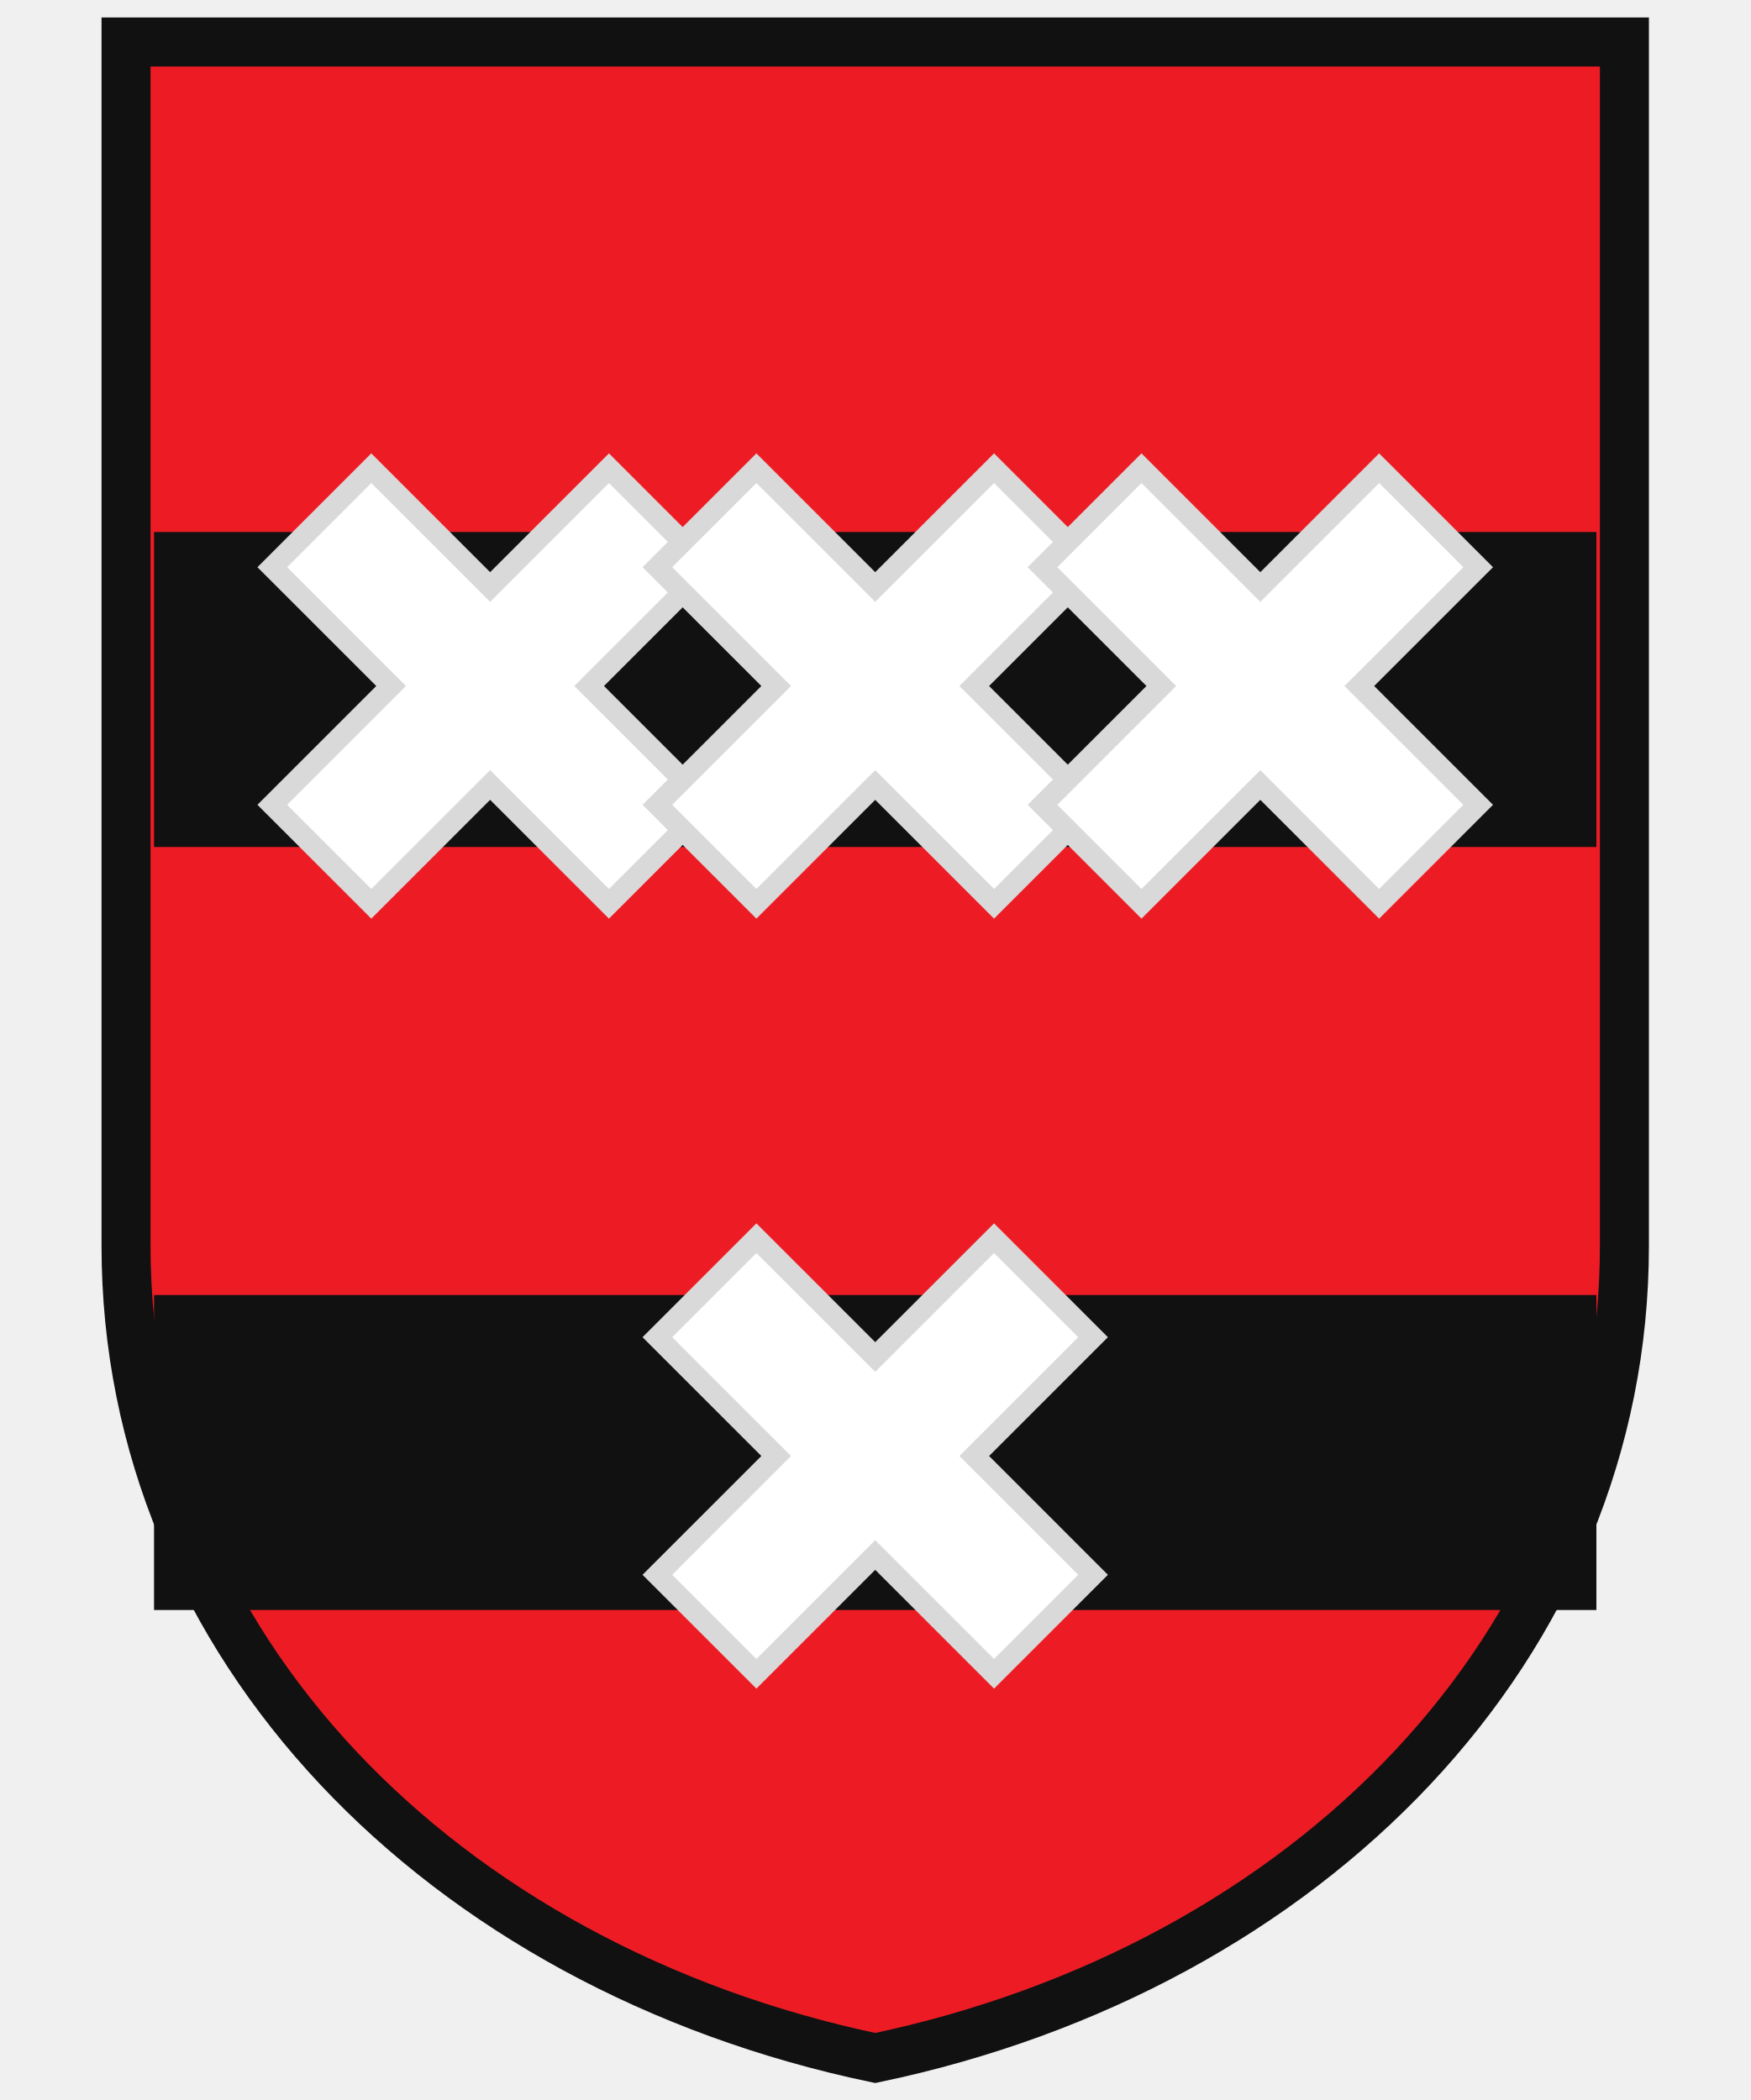
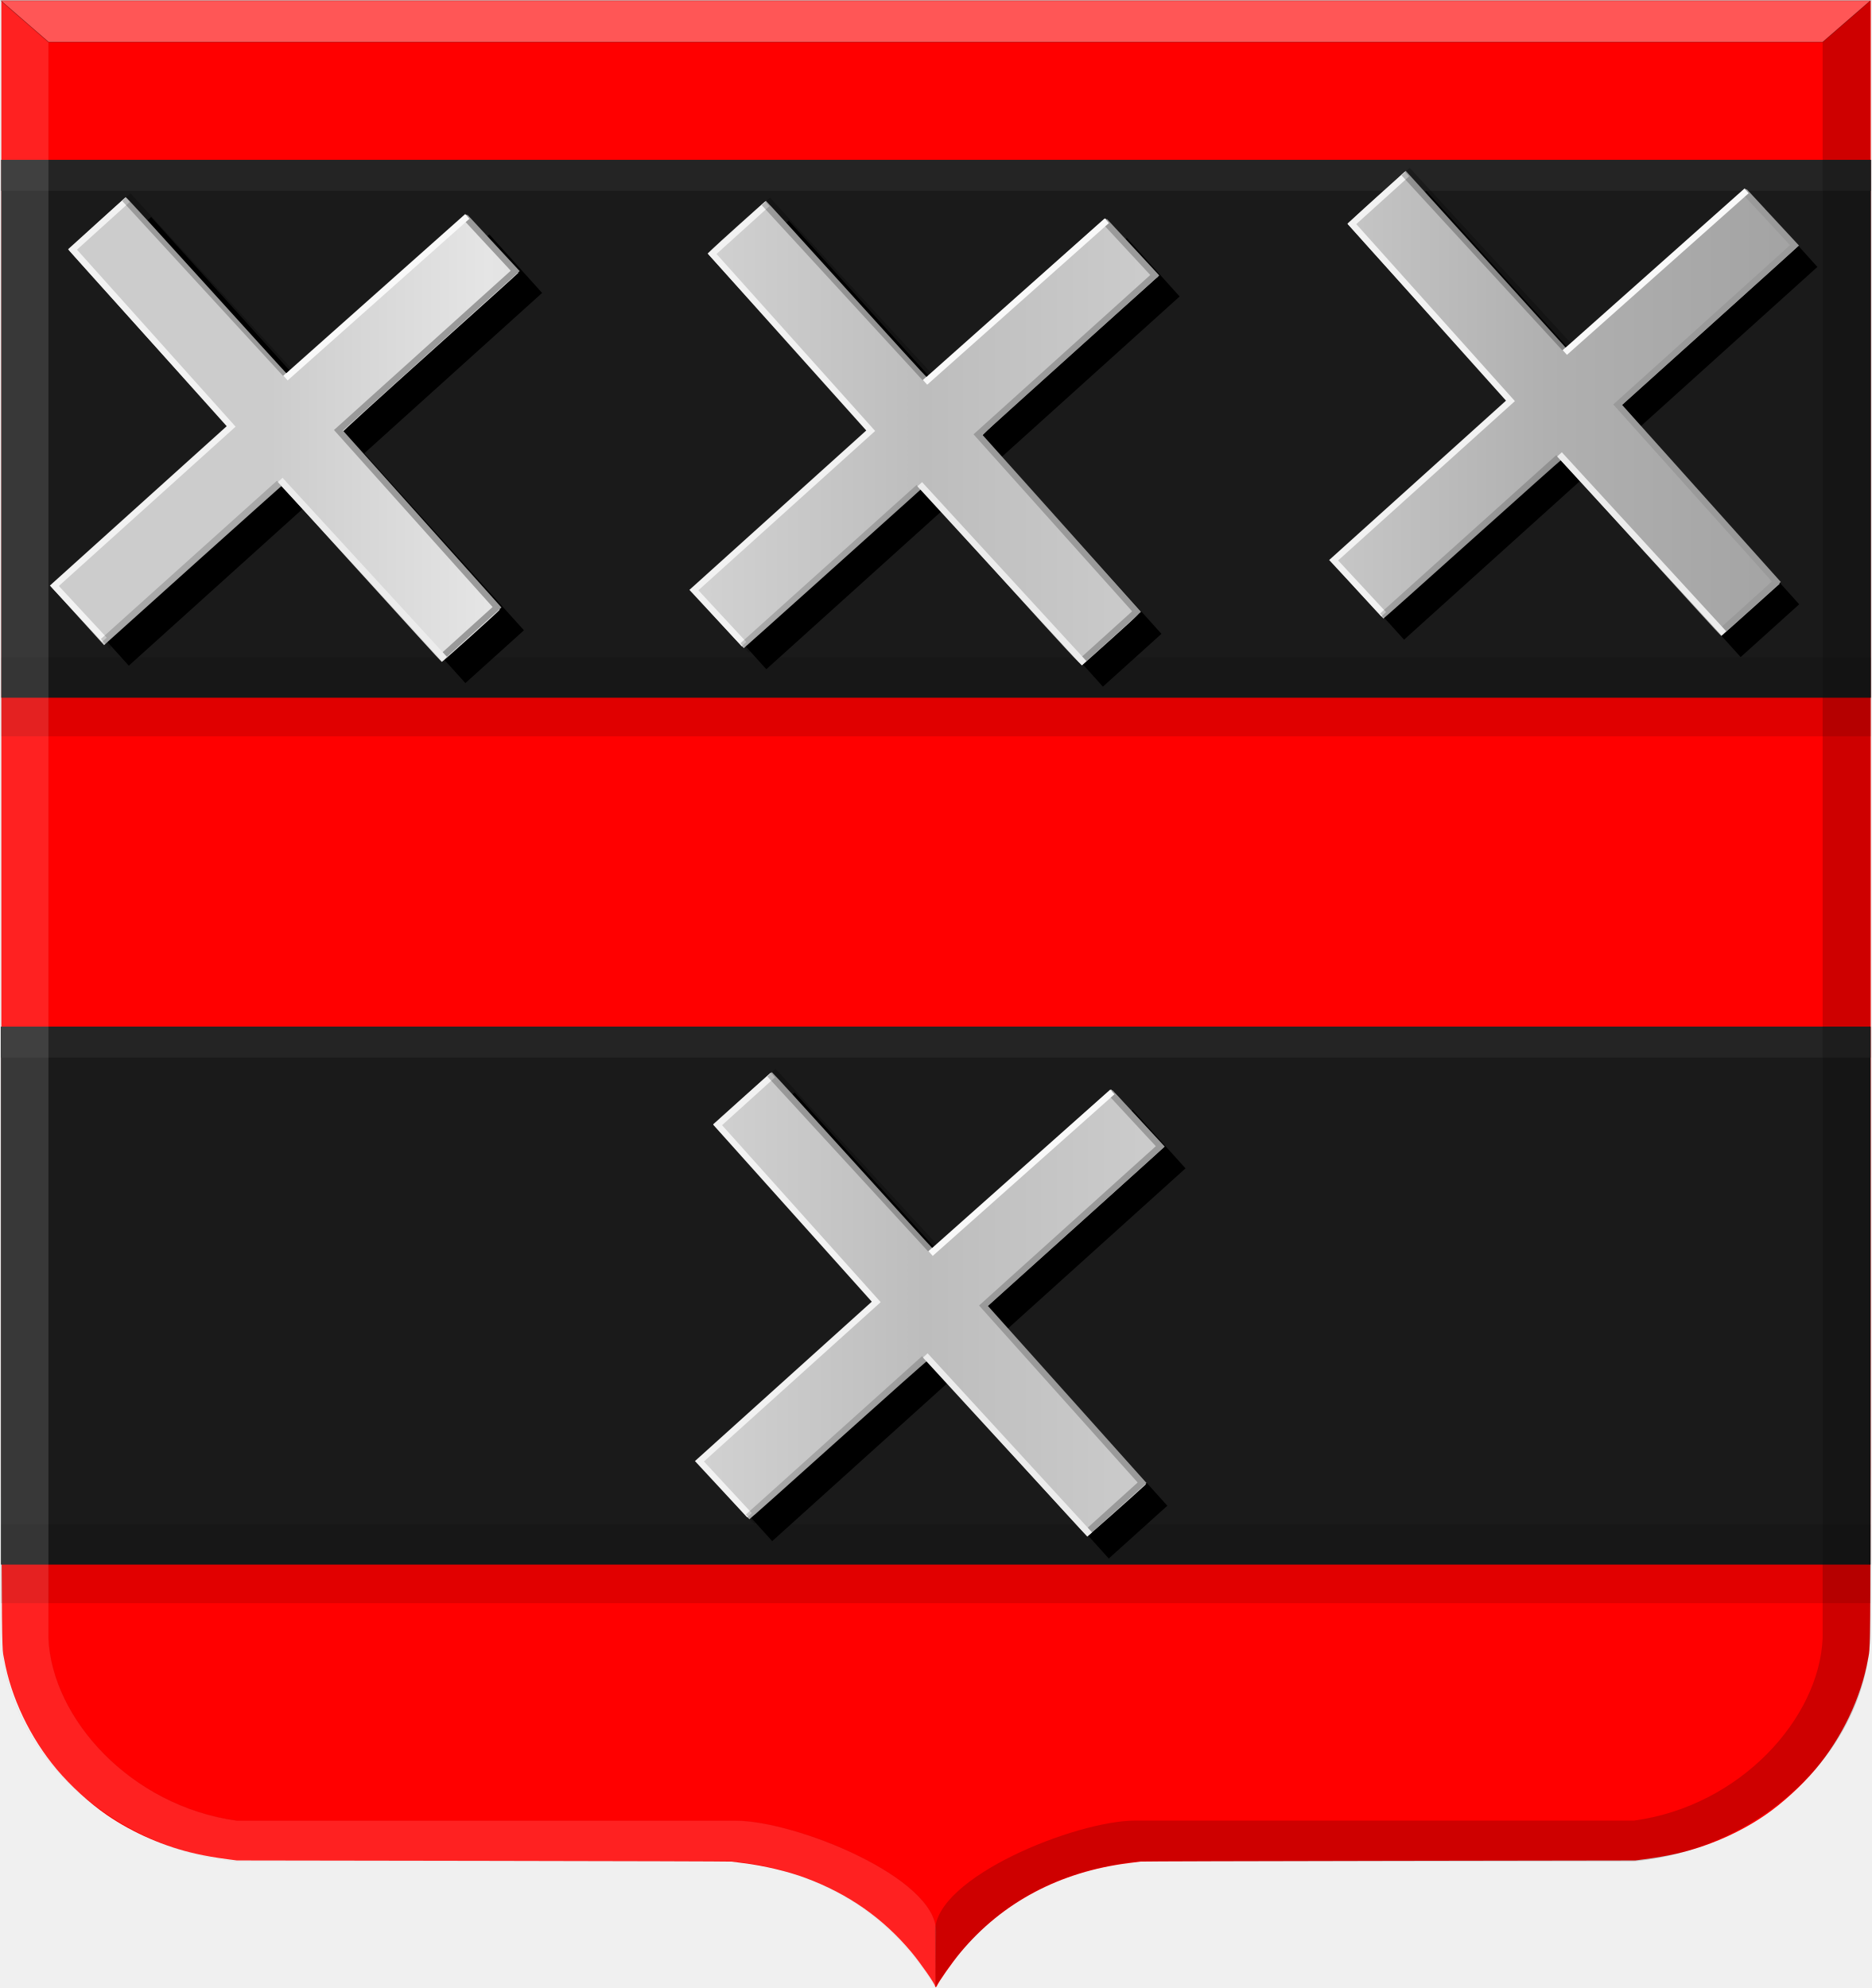
- <svg xmlns="http://www.w3.org/2000/svg" width="250" height="300" viewBox="0 0 250 300">
-   <path d="M18 6h214v172c0 57-45 103-107 116C63 281 18 235 18 178z" fill="#ed1c24" stroke="#111111" stroke-width="7" />
-   <path d="M22 76h206v45H22zM22 185h206v45H22z" fill="#111111" />
-   <defs>
-     <path id="amstelveen-cross" d="M-10-34H10V-10H34V10H10V34H-10V10H-34V-10H-10z" fill="#ffffff" stroke="#d9d9d9" stroke-width="3" transform="rotate(45)" />
+ <svg xmlns="http://www.w3.org/2000/svg" xmlns:xlink="http://www.w3.org/1999/xlink" width="296.688" height="315.219" id="svg93152" version="1.1">
+   <defs id="defs93154">
+     <linearGradient xlink:href="#linearGradient4070-8-2-8-8-7" id="linearGradient92740" x1="-304.992" y1="1088.34" x2="812.02" y2="1088.34" gradientUnits="userSpaceOnUse" gradientTransform="matrix(-0.247831,0,0,0.2335213,403.8545,147.4173)" />
+     <linearGradient id="linearGradient4070-8-2-8-8-7">
+       <stop id="stop4072-1-2-6-4-1" offset="0" style="stop-color:#a3a3a3;stop-opacity:1;" />
+       <stop id="stop4074-8-0-7-0-4" offset="0.143" style="stop-color:#b0b0b0;stop-opacity:1;" />
+       <stop style="stop-color:#d1d1d1;stop-opacity:1;" offset="0.321" id="stop4076-6-1-0-3-7" />
+       <stop id="stop4078-0-2-8-7-6" offset="0.5" style="stop-color:#bdbdbd;stop-opacity:1;" />
+       <stop style="stop-color:#e5e5e5;stop-opacity:1;" offset="0.75" id="stop4080-2-7-1-8-8" />
+       <stop id="stop4082-4-7-8-3-2" offset="0.875" style="stop-color:#cccccc;stop-opacity:1;" />
+       <stop style="stop-color:#cccccc;stop-opacity:1;" offset="1" id="stop4084-9-0-3-1-3" />
+     </linearGradient>
  </defs>
-   <use href="#amstelveen-cross" x="70" y="98" />
-   <use href="#amstelveen-cross" x="125" y="98" />
-   <use href="#amstelveen-cross" x="180" y="98" />
-   <use href="#amstelveen-cross" x="125" y="208" />
+   <g id="layer1" transform="translate(-194.5,-266.2188)">
+     <path id="path15028-58-75-5" d="m 342.768,581.168 c 0,-0.347 -2.31,-3.672 -3.754,-5.402 -4.485,-5.377 -10.006,-9.254 -16.769,-11.775 -2.8,-1.044 -6.569,-1.943 -9.899,-2.361 -0.77,-0.097 -1.596,-0.203 -1.835,-0.236 -0.239,-0.033 -17.992,-0.087 -39.452,-0.12 l -39.017,-0.06 -1.4,-0.187 c -2.082,-0.278 -3.454,-0.515 -5.014,-0.865 -5.004,-1.122 -10.006,-3.288 -14.157,-6.131 -2.711,-1.856 -5.764,-4.636 -7.976,-7.261 -4.22,-5.008 -7.273,-11.417 -8.349,-17.528 -0.453,-2.571 -0.427,5.492 -0.429,-133.001 l 0,-129.926 148.197,0 148.197,0 0,129.926 c 0,138.493 0.024,130.43 -0.429,133.001 -1.076,6.112 -4.129,12.52 -8.349,17.528 -2.212,2.625 -5.266,5.405 -7.976,7.261 -4.156,2.846 -9.148,5.007 -14.157,6.131 -1.559,0.35 -2.931,0.586 -5.014,0.865 l -1.4,0.187 -39.017,0.06 c -21.459,0.033 -39.213,0.086 -39.452,0.12 -0.239,0.033 -1.065,0.139 -1.835,0.236 -10.915,1.372 -20.07,6.225 -26.668,14.136 -1.305,1.565 -3.508,4.7 -3.782,5.381 -0.076,0.189 -0.261,0.203 -0.261,0.021 z" style="fill:#ff0000;fill-opacity:1" />
+     <rect style="fill:#1a1a1a;fill-opacity:1;stroke:none" id="rect92589" width="296.436" height="85.285" x="194.705" y="291.565" />
+     <rect style="fill:#1a1a1a;fill-opacity:1;stroke:none" id="rect92589-2" width="296.436" height="85.285" x="194.648" y="429.017" />
+     <rect style="fill:#242424;fill-opacity:1;stroke:none" id="rect92591-2" width="296.436" height="4.9" x="194.645" y="429.019" />
+     <rect style="fill:#000000;fill-opacity:0.118;stroke:none" id="rect92593-5" width="296.436" height="12.5" x="194.648" y="507.921" />
+     <rect style="fill:#242424;fill-opacity:1;stroke:none" id="rect92591" width="296.436" height="4.9" x="194.701" y="291.567" />
+     <rect style="fill:#000000;fill-opacity:0.123;stroke:none" id="rect92593" width="296.436" height="12.5" x="194.705" y="370.469" />
+     <rect style="fill:#000000;fill-opacity:1;stroke:none" id="rect92619" width="88.25" height="12.5" x="369.556" y="39.12" transform="matrix(0.6697594,0.7425782,-0.7425782,0.6697594,0,0)" />
+     <rect style="fill:#000000;fill-opacity:1;stroke:none" id="rect92619-8" width="88.25" height="12.5" x="-89.402" y="407.515" transform="matrix(0.7425782,-0.6697594,0.6697594,0.7425782,0,0)" />
+     <rect style="fill:#000000;fill-opacity:1;stroke:none" id="rect92619-6" width="88.25" height="12.5" x="501.918" y="-113.788" transform="matrix(0.6697594,0.7425782,-0.7425782,0.6697594,0,0)" />
+     <rect style="fill:#000000;fill-opacity:1;stroke:none" id="rect92619-8-9" width="88.25" height="12.5" x="63.506" y="539.876" transform="matrix(0.7425782,-0.6697594,0.6697594,0.7425782,0,0)" />
+     <rect style="fill:#000000;fill-opacity:1;stroke:none" id="rect92619-5" width="88.25" height="12.5" x="437.673" y="-35.564" transform="matrix(0.6697594,0.7425782,-0.7425782,0.6697594,0,0)" />
+     <rect style="fill:#000000;fill-opacity:1;stroke:none" id="rect92619-8-0" width="88.25" height="12.5" x="-14.718" y="475.632" transform="matrix(0.7425782,-0.6697594,0.6697594,0.7425782,0,0)" />
+     <rect style="fill:#000000;fill-opacity:1;stroke:none" id="rect92619-58" width="88.25" height="12.5" x="540.958" y="56.337" transform="matrix(0.6697594,0.7425782,-0.7425782,0.6697594,0,0)" />
+     <rect style="fill:#000000;fill-opacity:1;stroke:none" id="rect92619-8-1" width="88.25" height="12.5" x="-106.619" y="578.917" transform="matrix(0.7425782,-0.6697594,0.6697594,0.7425782,0,0)" />
+     <path style="fill:url(#linearGradient92740);fill-opacity:1" d="m 354.194,495.939 c -6.914,-7.634 -12.617,-13.905 -12.673,-13.936 -0.057,-0.031 -6.406,5.611 -14.109,12.537 -7.703,6.927 -14.045,12.581 -14.092,12.566 -0.047,-0.017 -1.95,-2.089 -4.227,-4.607 l -4.141,-4.579 0.366,-0.344 c 0.201,-0.189 6.532,-5.879 14.069,-12.643 l 13.703,-12.299 -12.44,-13.744 c -6.842,-7.559 -12.583,-13.892 -12.758,-14.073 l -0.318,-0.329 4.601,-4.131 c 2.531,-2.272 4.649,-4.131 4.708,-4.131 0.059,0 5.793,6.279 12.743,13.953 6.95,7.674 12.685,13.969 12.744,13.988 0.059,0.018 6.429,-5.643 14.156,-12.583 7.727,-6.94 14.091,-12.618 14.144,-12.618 0.115,0 8.315,9.04 8.315,9.166 0,0.048 -6.344,5.786 -14.098,12.749 l -14.098,12.662 0.76,0.838 c 0.418,0.461 6.131,6.77 12.696,14.019 l 11.936,13.181 -0.3,0.279 c -1.928,1.79 -8.897,7.957 -8.992,7.957 -0.069,0 -5.782,-6.246 -12.696,-13.879 z m -0.977,-138.155 -12.677,-14.006 -1.727,1.56 c -6.218,5.616 -26.292,23.611 -26.369,23.639 -0.051,0.018 -1.97,-2.038 -4.262,-4.568 l -4.169,-4.602 0.377,-0.354 c 0.207,-0.195 6.518,-5.866 14.023,-12.603 7.505,-6.737 13.646,-12.292 13.645,-12.344 -4.9e-4,-0.052 -5.64,-6.322 -12.533,-13.933 -6.893,-7.611 -12.607,-13.925 -12.697,-14.031 -0.14,-0.165 0.515,-0.804 4.431,-4.321 2.527,-2.27 4.633,-4.139 4.68,-4.152 0.047,-0.014 5.788,6.28 12.759,13.986 6.97,7.705 12.717,14.01 12.771,14.01 0.054,0 6.421,-5.679 14.149,-12.619 7.728,-6.941 14.098,-12.603 14.155,-12.584 0.057,0.02 1.967,2.094 4.243,4.61 l 4.139,4.575 -0.331,0.268 c -0.182,0.147 -6.547,5.855 -14.145,12.684 -12.085,10.862 -13.792,12.442 -13.639,12.616 0.264,0.299 24.689,27.302 24.963,27.598 0.233,0.252 0.164,0.321 -4.218,4.269 -2.45,2.207 -4.553,4.08 -4.672,4.162 -0.188,0.129 -1.914,-1.725 -12.895,-13.857 z m -101.398,-0.565 c -6.947,-7.674 -12.668,-13.938 -12.713,-13.921 -0.067,0.026 -25.258,22.619 -27.427,24.598 l -0.675,0.616 -3.784,-4.18 c -2.081,-2.299 -3.97,-4.387 -4.197,-4.639 l -0.412,-0.458 14.081,-12.647 14.081,-12.647 -0.39,-0.402 c -1.061,-1.095 -24.925,-27.521 -24.98,-27.662 -0.056,-0.141 8.77,-8.219 9.102,-8.331 0.062,-0.02 5.817,6.269 12.79,13.978 6.973,7.709 12.71,14.019 12.748,14.023 0.038,0.004 6.422,-5.7 14.186,-12.677 7.764,-6.976 14.131,-12.668 14.148,-12.648 0.017,0.02 1.894,2.095 4.172,4.611 2.278,2.516 4.136,4.609 4.131,4.651 -0.006,0.042 -6.339,5.753 -14.074,12.69 -8.023,7.196 -14.036,12.681 -14.001,12.772 0.034,0.087 5.705,6.388 12.601,14.003 6.896,7.614 12.539,13.888 12.539,13.941 0,0.12 -9.067,8.284 -9.199,8.283 -0.052,-6.9e-4 -5.779,-6.28 -12.726,-13.954 z m 202.887,-4.074 c -6.946,-7.673 -12.671,-13.953 -12.722,-13.954 -0.051,-0.001 -6.381,5.646 -14.067,12.549 -7.686,6.904 -14.017,12.552 -14.068,12.552 -0.128,0 -8.293,-9.022 -8.293,-9.163 0,-0.062 6.273,-5.748 13.94,-12.634 7.667,-6.886 13.94,-12.59 13.94,-12.674 0,-0.084 -5.655,-6.394 -12.566,-14.021 -6.911,-7.627 -12.607,-13.934 -12.658,-14.014 -0.057,-0.09 1.695,-1.75 4.544,-4.307 l 4.636,-4.161 12.603,13.913 c 6.932,7.652 12.665,13.993 12.741,14.09 0.109,0.141 3.071,-2.457 14.267,-12.514 7.771,-6.98 14.159,-12.688 14.195,-12.683 0.145,0.018 8.265,9.112 8.241,9.231 -0.013,0.07 -6.306,5.767 -13.983,12.66 -7.677,6.893 -14.006,12.577 -14.065,12.631 -0.081,0.074 18.082,20.287 24.406,27.159 l 0.891,0.969 -4.595,4.129 c -2.527,2.271 -4.632,4.143 -4.677,4.161 -0.045,0.018 -5.766,-6.246 -12.713,-13.919 z" id="path92732" />
+     <path style="fill:none;stroke:#f2f2f2;stroke-width:1px;stroke-linecap:butt;stroke-linejoin:miter;stroke-opacity:1" d="m 316.154,298.541 -8.75,7.911 25.146,28.063 -28.03,25.267 7.938,8.563" id="path92742" />
+     <path style="fill:none;stroke:#9a9a9a;stroke-width:1px;stroke-linecap:butt;stroke-linejoin:miter;stroke-opacity:1" d="m 365.956,371.096 8.75,-7.911 -25.146,-28.063 28.03,-25.267 -7.938,-8.562" id="path92742-6" />
+     <path style="fill:none;stroke:#000000;stroke-width:1.772;stroke-linecap:butt;stroke-linejoin:miter;stroke-miterlimit:4;stroke-opacity:0.245;stroke-dasharray:none" d="m 315.927,298.157 25.5,27.75" id="path92762" />
+     <path style="fill:none;stroke:#000000;stroke-width:2.062;stroke-linecap:butt;stroke-linejoin:miter;stroke-miterlimit:4;stroke-opacity:0.179;stroke-dasharray:none" d="m 312.575,368.987 27.931,-25.102" id="path92782" />
+     <path style="fill:none;stroke:#ececec;stroke-width:1px;stroke-linecap:butt;stroke-linejoin:miter;stroke-opacity:1" d="M 366.392,371.384 340.328,343" id="path92784" />
+     <path style="fill:none;stroke:#f9f9f9;stroke-width:1px;stroke-linecap:butt;stroke-linejoin:miter;stroke-opacity:1" d="m 369.989,301.219 -28.812,25.625" id="path92786" />
+     <path style="fill:none;stroke:#f2f2f2;stroke-width:1px;stroke-linecap:butt;stroke-linejoin:miter;stroke-opacity:1" d="m 214.753,297.86 -8.75,7.911 25.146,28.063 -28.03,25.267 7.938,8.563" id="path92742-5" />
+     <path style="fill:none;stroke:#9a9a9a;stroke-width:1px;stroke-linecap:butt;stroke-linejoin:miter;stroke-opacity:1" d="m 264.555,370.415 8.75,-7.911 -25.146,-28.063 28.03,-25.267 -7.938,-8.562" id="path92742-6-5" />
+     <path style="fill:none;stroke:#000000;stroke-width:1.772;stroke-linecap:butt;stroke-linejoin:miter;stroke-miterlimit:4;stroke-opacity:0.245;stroke-dasharray:none" d="m 214.526,297.476 25.5,27.75" id="path92762-2" />
+     <path style="fill:none;stroke:#000000;stroke-width:2.062;stroke-linecap:butt;stroke-linejoin:miter;stroke-miterlimit:4;stroke-opacity:0.179;stroke-dasharray:none" d="m 211.174,368.306 27.931,-25.102" id="path92782-5" />
+     <path style="fill:none;stroke:#ececec;stroke-width:1px;stroke-linecap:butt;stroke-linejoin:miter;stroke-opacity:1" d="M 264.991,370.703 238.928,342.319" id="path92784-8" />
+     <path style="fill:none;stroke:#f9f9f9;stroke-width:1px;stroke-linecap:butt;stroke-linejoin:miter;stroke-opacity:1" d="m 268.588,300.538 -28.812,25.625" id="path92786-3" />
+     <path style="fill:none;stroke:#f2f2f2;stroke-width:1px;stroke-linecap:butt;stroke-linejoin:miter;stroke-opacity:1" d="m 417.588,293.808 -8.75,7.911 25.146,28.063 -28.03,25.267 7.938,8.563" id="path92742-5-2" />
+     <path style="fill:none;stroke:#9a9a9a;stroke-width:1px;stroke-linecap:butt;stroke-linejoin:miter;stroke-opacity:1" d="m 467.39,366.363 8.75,-7.911 -25.146,-28.063 28.03,-25.267 -7.938,-8.562" id="path92742-6-5-7" />
+     <path style="fill:none;stroke:#000000;stroke-width:1.772;stroke-linecap:butt;stroke-linejoin:miter;stroke-miterlimit:4;stroke-opacity:0.245;stroke-dasharray:none" d="m 417.361,293.423 25.5,27.75" id="path92762-2-8" />
+     <path style="fill:none;stroke:#000000;stroke-width:2.062;stroke-linecap:butt;stroke-linejoin:miter;stroke-miterlimit:4;stroke-opacity:0.179;stroke-dasharray:none" d="m 414.009,364.253 27.931,-25.102" id="path92782-5-5" />
+     <path style="fill:none;stroke:#ececec;stroke-width:1px;stroke-linecap:butt;stroke-linejoin:miter;stroke-opacity:1" d="M 467.826,366.651 441.763,338.267" id="path92784-8-2" />
+     <path style="fill:none;stroke:#f9f9f9;stroke-width:1px;stroke-linecap:butt;stroke-linejoin:miter;stroke-opacity:1" d="m 471.423,296.486 -28.812,25.625" id="path92786-3-7" />
+     <path style="fill:none;stroke:#f2f2f2;stroke-width:1px;stroke-linecap:butt;stroke-linejoin:miter;stroke-opacity:1" d="m 317.032,436.679 -8.75,7.911 25.146,28.063 -28.03,25.267 7.938,8.562" id="path92742-5-29" />
+     <path style="fill:none;stroke:#9a9a9a;stroke-width:1px;stroke-linecap:butt;stroke-linejoin:miter;stroke-opacity:1" d="m 366.834,509.234 8.75,-7.911 -25.146,-28.063 28.03,-25.267 -7.938,-8.562" id="path92742-6-5-76" />
+     <path style="fill:none;stroke:#000000;stroke-width:1.772;stroke-linecap:butt;stroke-linejoin:miter;stroke-miterlimit:4;stroke-opacity:0.245;stroke-dasharray:none" d="m 316.805,436.294 25.5,27.75" id="path92762-2-3" />
+     <path style="fill:none;stroke:#000000;stroke-width:2.062;stroke-linecap:butt;stroke-linejoin:miter;stroke-miterlimit:4;stroke-opacity:0.179;stroke-dasharray:none" d="M 313.452,507.124 341.383,482.022" id="path92782-5-1" />
+     <path style="fill:none;stroke:#ececec;stroke-width:1px;stroke-linecap:butt;stroke-linejoin:miter;stroke-opacity:1" d="M 367.27,509.522 341.206,481.138" id="path92784-8-5" />
+     <path style="fill:none;stroke:#f9f9f9;stroke-width:1px;stroke-linecap:butt;stroke-linejoin:miter;stroke-opacity:1" d="m 370.867,439.357 -28.812,25.625" id="path92786-3-9" />
+     <path id="path15042-78-3-4" d="m 194.642,266.328 7.56,6.568 0,253.109 c 0.545,12.618 12.958,26.568 29.882,28.89 l 79.08,0 c 9.478,0 31.765,9 31.765,17.52 l -0.101,8.841 c -8.638,-13.967 -20.83,-18.74 -32.454,-19.909 l -0.011,0 -78.284,0 c -18.835,-1.685 -36.394,-16.351 -37.442,-35.342 z" style="opacity:0.131;fill:#ffffff;fill-opacity:1;stroke:#000000;stroke-width:0.092px;stroke-linecap:butt;stroke-linejoin:miter;stroke-opacity:0.33" />
+     <path id="path15042-7-9-4-9" d="m 491.042,266.326 -7.56,6.568 0,253.109 c -0.545,12.618 -12.958,26.568 -29.882,28.889 l -79.08,0 c -9.478,0 -31.765,9 -31.765,17.52 l 0.101,8.841 c 8.638,-13.967 20.83,-18.74 32.454,-19.909 l 0.011,0 78.284,0 c 18.835,-1.685 36.394,-16.351 37.442,-35.342 z" style="opacity:0.615;fill:#000000;fill-opacity:0.316;stroke:#000000;stroke-width:0.092px;stroke-linecap:butt;stroke-linejoin:miter;stroke-opacity:0" />
+     <path id="path15070-7-3-5" d="m 491.052,266.328 -7.569,6.568 -281.28,0 -7.56,-6.568 z" style="opacity:0.813;fill:#ffffff;fill-opacity:0.415;stroke:#000000;stroke-width:0.092px;stroke-linecap:butt;stroke-linejoin:miter;stroke-opacity:0.41" />
+   </g>
</svg>
